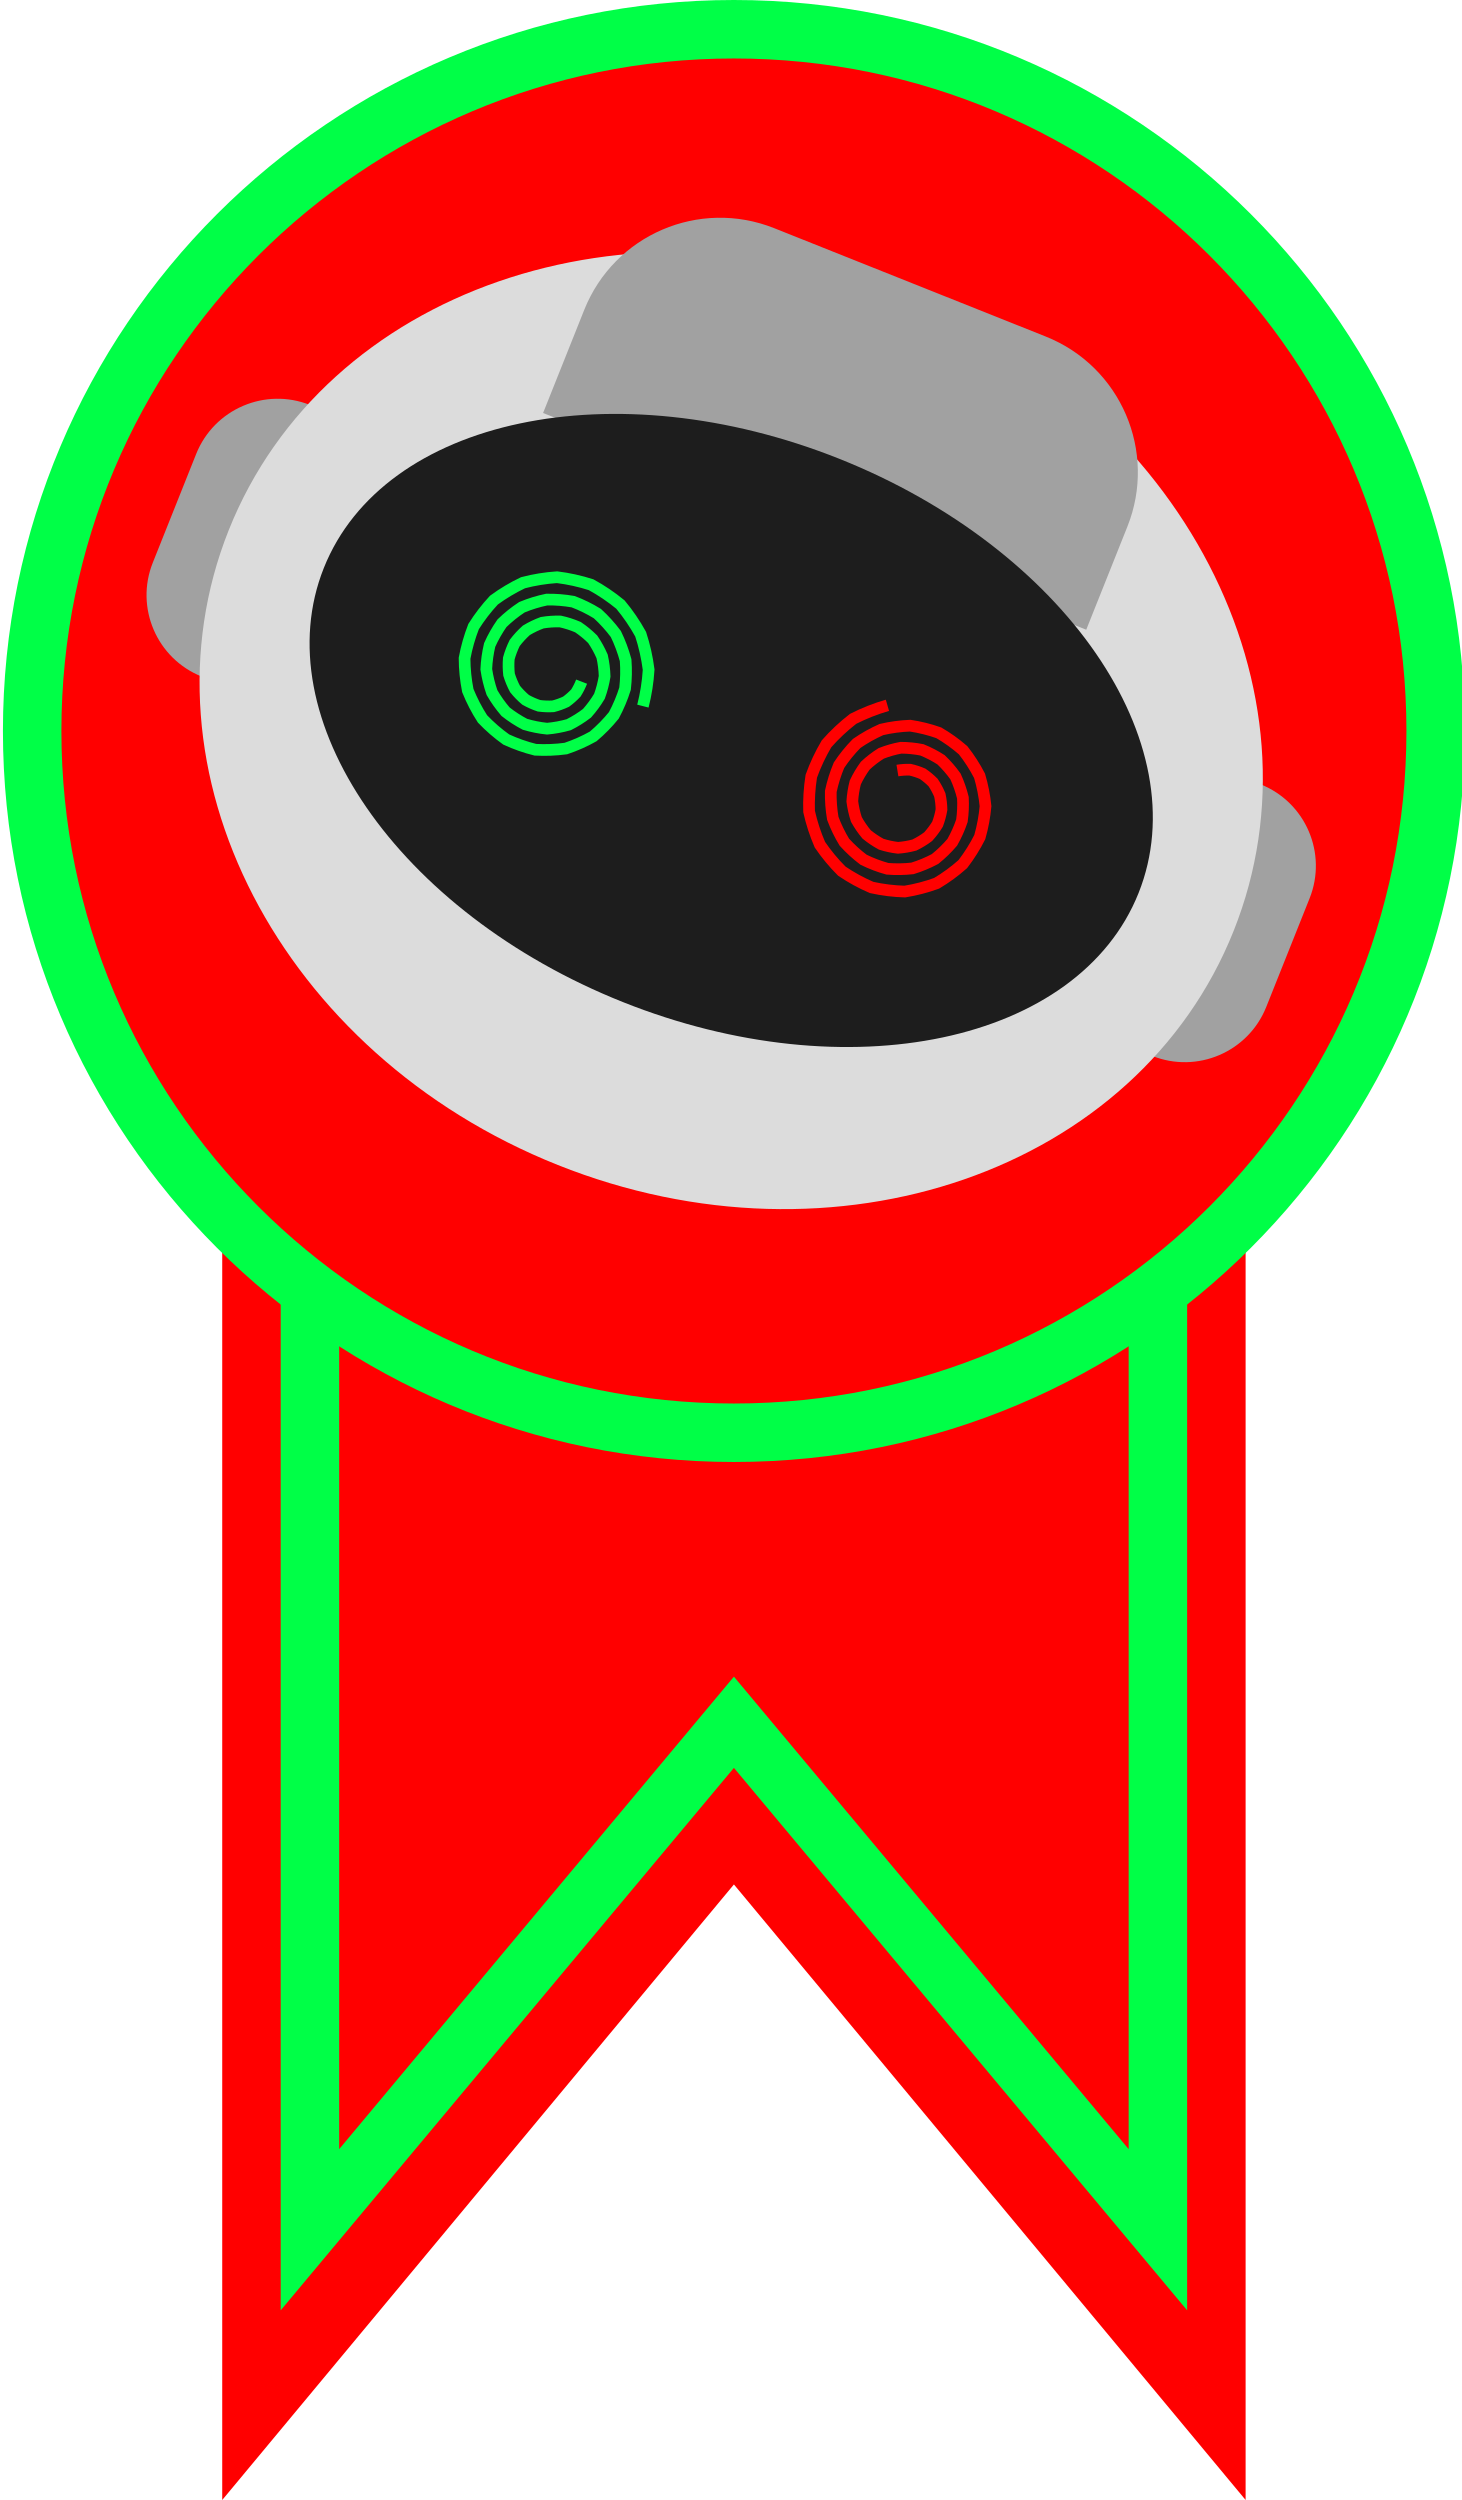
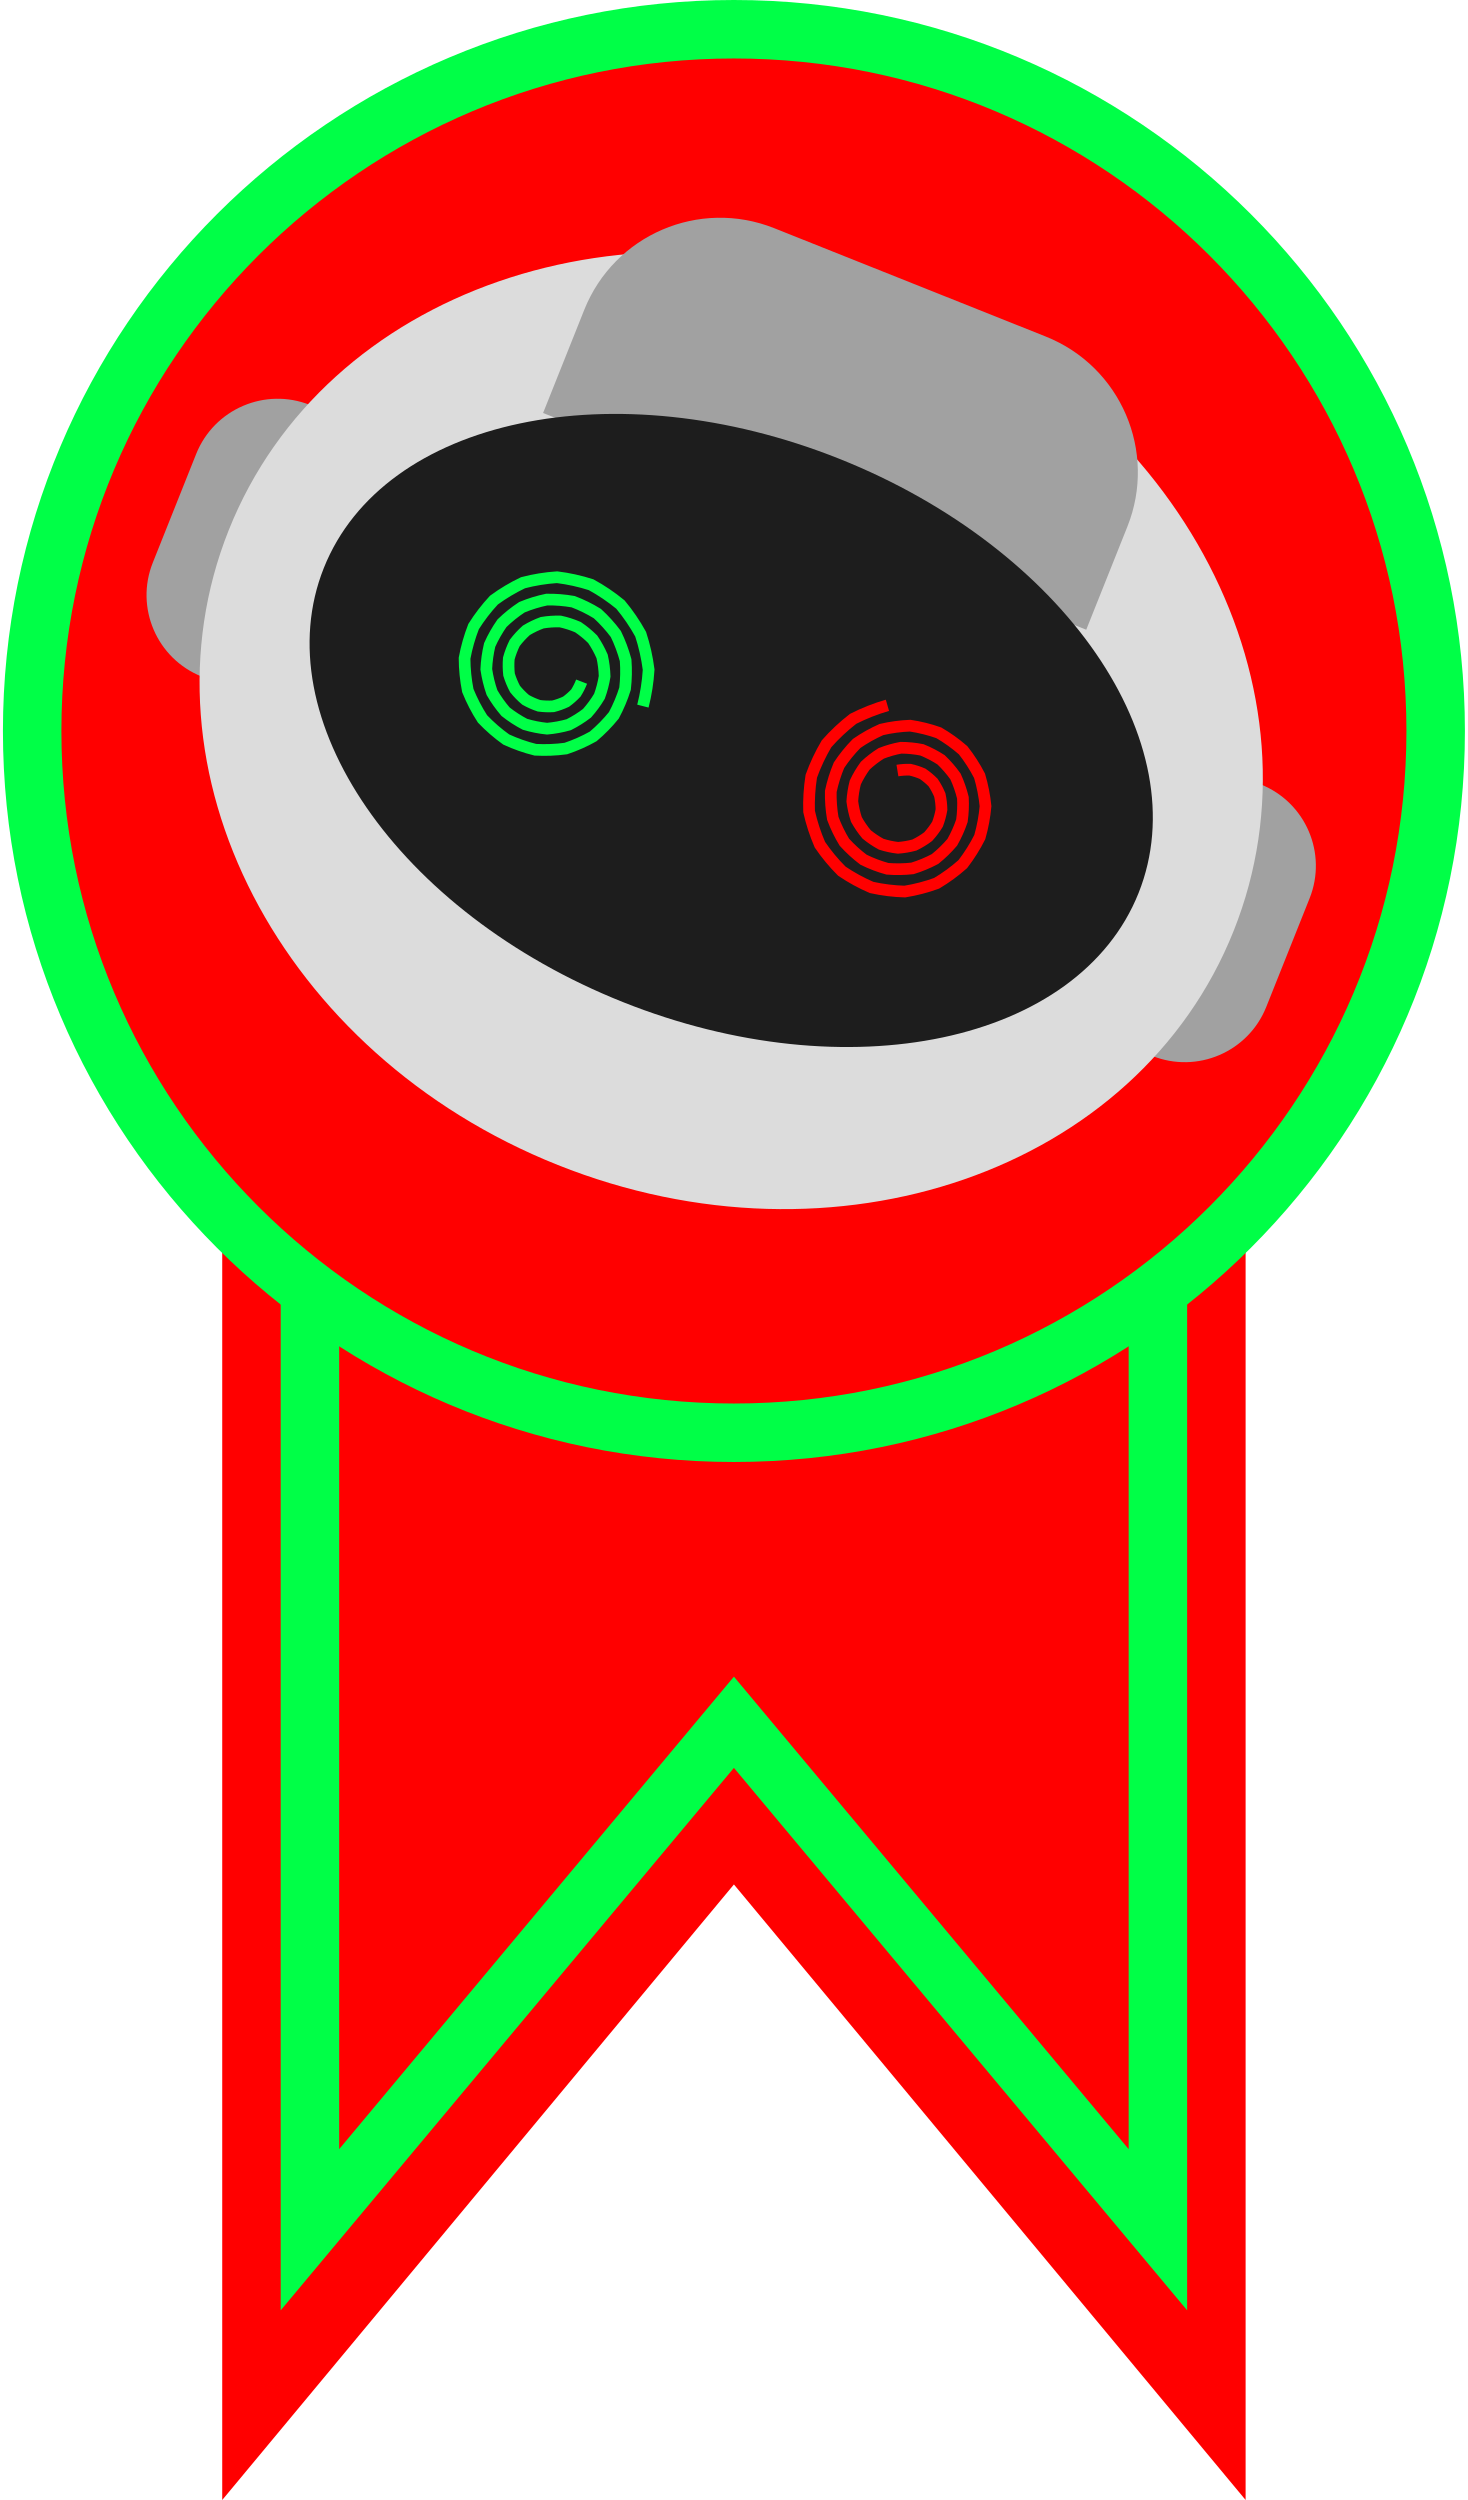
- <svg xmlns="http://www.w3.org/2000/svg" width="100%" height="auto" viewBox="0 0 500 855" fill="none">
+ <svg xmlns="http://www.w3.org/2000/svg" width="502" height="855" viewBox="0 0 502 855" fill="none">
  <path d="M76 399H426V855L251 644.48L76 855V399Z" fill="#FF0000" />
-   <path d="M116 375H106V385V735V762.566L123.674 741.412L251 589.014L378.326 741.412L396 762.566V735V385V375H386H116Z" fill="#FF0000" stroke="#00FF47" stroke-width="20" />
+   <path d="M116 375H106V385V735V762.566L123.674 741.412L251 589.014L378.326 741.412L396 762.566V735V385V375H386H116Z" stroke="#00FF47" stroke-width="20" />
  <circle cx="251" cy="250" r="240" fill="#FF0000" stroke="#00FF47" stroke-width="20" />
  <path d="M431.141 268.248C446.529 274.389 454.026 291.842 447.885 307.23L433.058 344.381C426.917 359.77 409.464 367.266 394.076 361.125V361.125L431.141 268.248V268.248Z" fill="#A1A1A1" />
  <path d="M69.006 231.396C53.617 225.255 46.121 207.802 52.262 192.414L67.088 155.263C73.229 139.874 90.683 132.378 106.071 138.519V138.519L69.006 231.396V231.396Z" fill="#A1A1A1" />
  <ellipse cx="250.073" cy="249.822" rx="185" ry="160" transform="rotate(21.7559 250.073 249.822)" fill="#DCDCDC" />
  <path d="M199.821 105.948C210.057 80.301 239.145 67.807 264.792 78.042L357.67 115.107C383.317 125.343 395.811 154.431 385.576 180.078L371.491 215.372L185.736 141.241L199.821 105.948Z" fill="#A1A1A1" />
  <ellipse cx="250.073" cy="249.822" rx="150" ry="100" transform="rotate(21.7559 250.073 249.822)" fill="#1D1D1D" />
  <path d="M198.91 233.123C198.391 234.464 197.742 235.755 196.963 236.998C195.943 238.091 194.819 239.085 193.588 239.982C192.185 240.642 190.718 241.167 189.188 241.557C187.584 241.652 185.971 241.593 184.35 241.379C182.771 240.854 181.244 240.178 179.768 239.351C178.454 238.242 177.247 237.008 176.148 235.648C175.311 234.081 174.626 232.435 174.093 230.711C173.89 228.89 173.863 227.051 174.01 225.196C174.512 223.375 175.188 221.604 176.036 219.885C177.211 218.334 178.532 216.898 179.999 215.577C181.713 214.542 183.522 213.672 185.427 212.969C187.458 212.632 189.517 212.49 191.603 212.542C193.67 212.992 195.689 213.639 197.66 214.482C199.46 215.696 201.14 217.079 202.7 218.631C203.955 220.472 205.032 222.427 205.93 224.497C206.429 226.727 206.714 228.998 206.784 231.31C206.415 233.622 205.826 235.891 205.018 238.119C203.791 240.179 202.372 242.116 200.761 243.93C198.815 245.426 196.733 246.731 194.515 247.847C192.1 248.533 189.628 248.988 187.098 249.21C184.544 248.95 182.023 248.448 179.536 247.705C177.208 246.494 175.004 245.066 172.923 243.422C171.17 241.394 169.616 239.207 168.261 236.862C167.362 234.277 166.711 231.616 166.31 228.88C166.43 226.089 166.816 223.32 167.466 220.574C168.631 217.973 170.039 215.493 171.689 213.135C173.773 211.108 176.041 209.288 178.492 207.673C181.229 206.537 184.062 205.666 186.991 205.058C190.011 205.011 193.022 205.251 196.025 205.777C198.901 206.868 201.662 208.227 204.307 209.853C206.62 211.966 208.722 214.289 210.614 216.822C212.009 219.69 213.126 222.678 213.965 225.785C214.208 229.022 214.143 232.267 213.77 235.52C212.785 238.673 211.506 241.717 209.933 244.653C207.819 247.264 205.468 249.662 202.879 251.848C199.902 253.523 196.781 254.908 193.515 256.003C190.074 256.469 186.605 256.607 183.11 256.418C179.684 255.568 176.356 254.399 173.125 252.91C170.208 250.825 167.503 248.474 165.01 245.858C163.037 242.796 161.363 239.564 159.989 236.16C159.273 232.531 158.903 228.853 158.881 225.126C159.563 221.432 160.591 217.823 161.965 214.297C163.991 211.068 166.311 208.047 168.927 205.235C172.046 202.947 175.365 200.965 178.884 199.291C182.682 198.299 186.554 197.672 190.499 197.409C194.451 197.894 198.336 198.75 202.154 199.977C205.699 201.912 209.041 204.172 212.182 206.755C214.8 209.904 217.106 213.283 219.101 216.892C220.392 220.839 221.302 224.885 221.833 229.031C221.575 233.231 220.922 237.384 219.873 241.489" stroke="#00FF47" stroke-width="4" />
  <path d="M306.92 263.526C308.339 263.294 309.782 263.199 311.247 263.24C312.706 263.565 314.134 264.03 315.531 264.636C316.811 265.51 318.007 266.509 319.119 267.63C320.015 268.964 320.781 270.385 321.419 271.89C321.767 273.517 321.959 275.176 321.994 276.867C321.705 278.563 321.253 280.229 320.638 281.866C319.712 283.381 318.641 284.806 317.425 286.14C315.958 287.238 314.387 288.194 312.713 289.008C310.889 289.498 309.02 289.814 307.108 289.954C305.175 289.728 303.268 289.317 301.386 288.723C299.624 287.77 297.958 286.652 296.385 285.367C295.065 283.787 293.899 282.085 292.886 280.26C292.226 278.25 291.76 276.182 291.487 274.056C291.621 271.889 291.961 269.739 292.508 267.608C293.458 265.593 294.597 263.673 295.926 261.849C297.595 260.289 299.408 258.892 301.365 257.659C303.545 256.805 305.8 256.162 308.129 255.729C310.527 255.742 312.916 255.983 315.297 256.452C317.572 257.371 319.753 258.503 321.84 259.849C323.656 261.583 325.301 263.483 326.775 265.551C327.846 267.884 328.692 270.311 329.312 272.832C329.449 275.452 329.336 278.076 328.973 280.703C328.115 283.243 327.018 285.691 325.683 288.048C323.911 290.134 321.948 292.044 319.793 293.777C317.326 295.088 314.744 296.16 312.048 296.992C309.215 297.306 306.364 297.35 303.494 297.124C300.691 296.355 297.972 295.323 295.338 294.029C292.971 292.246 290.783 290.246 288.774 288.029C287.203 285.451 285.882 282.734 284.814 279.879C284.295 276.847 284.066 273.778 284.127 270.674C284.776 267.609 285.712 264.619 286.936 261.704C288.701 259.047 290.709 256.569 292.962 254.271C295.629 252.42 298.459 250.831 301.452 249.503C304.668 248.753 307.941 248.312 311.269 248.179C314.592 248.678 317.851 249.488 321.047 250.611C324 252.328 326.777 254.316 329.376 256.576C331.523 259.305 333.401 262.225 335.01 265.334C336.015 268.717 336.695 272.178 337.05 275.718C336.731 279.29 336.077 282.813 335.086 286.289C333.447 289.542 331.51 292.624 329.272 295.534C326.508 297.991 323.525 300.175 320.324 302.084C316.795 303.368 313.162 304.312 309.427 304.916C305.616 304.807 301.836 304.338 298.086 303.51C294.532 301.982 291.141 300.126 287.914 297.942C285.133 295.171 282.629 292.152 280.402 288.885C278.817 285.232 277.585 281.45 276.706 277.537C276.577 273.5 276.829 269.474 277.464 265.457C278.851 261.603 280.594 257.902 282.693 254.353C285.44 251.24 288.466 248.403 291.77 245.843C295.522 243.936 299.432 242.394 303.502 241.216" stroke="#FF0000" stroke-width="4" />
</svg>
